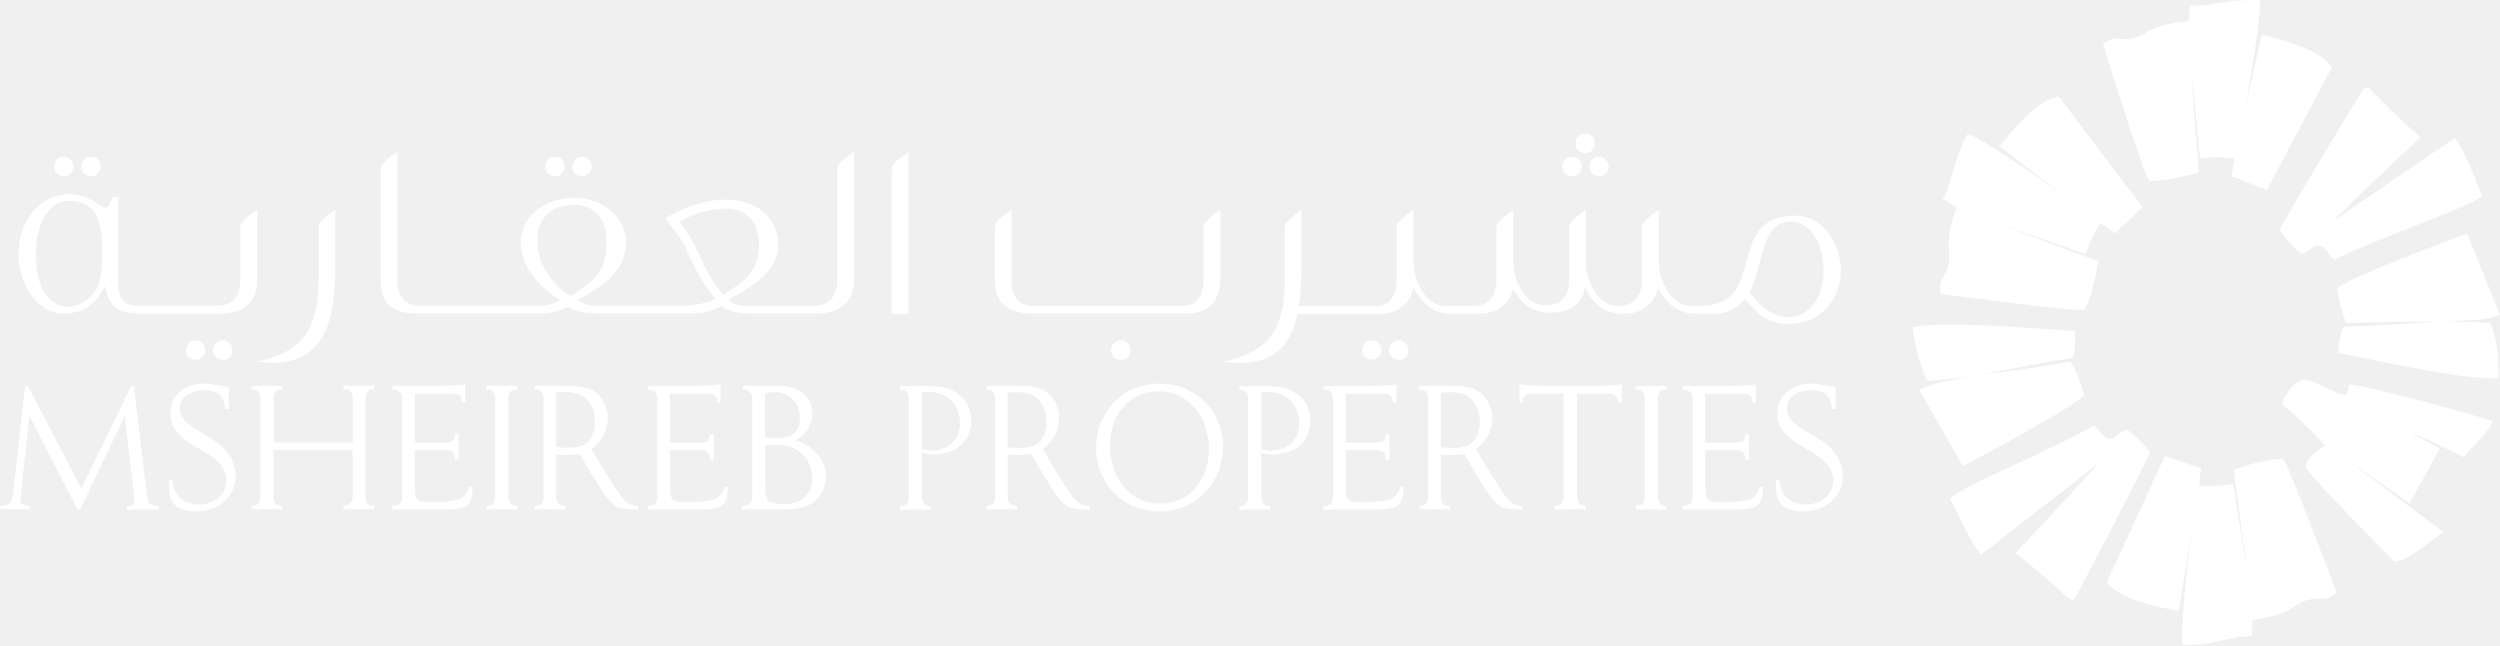
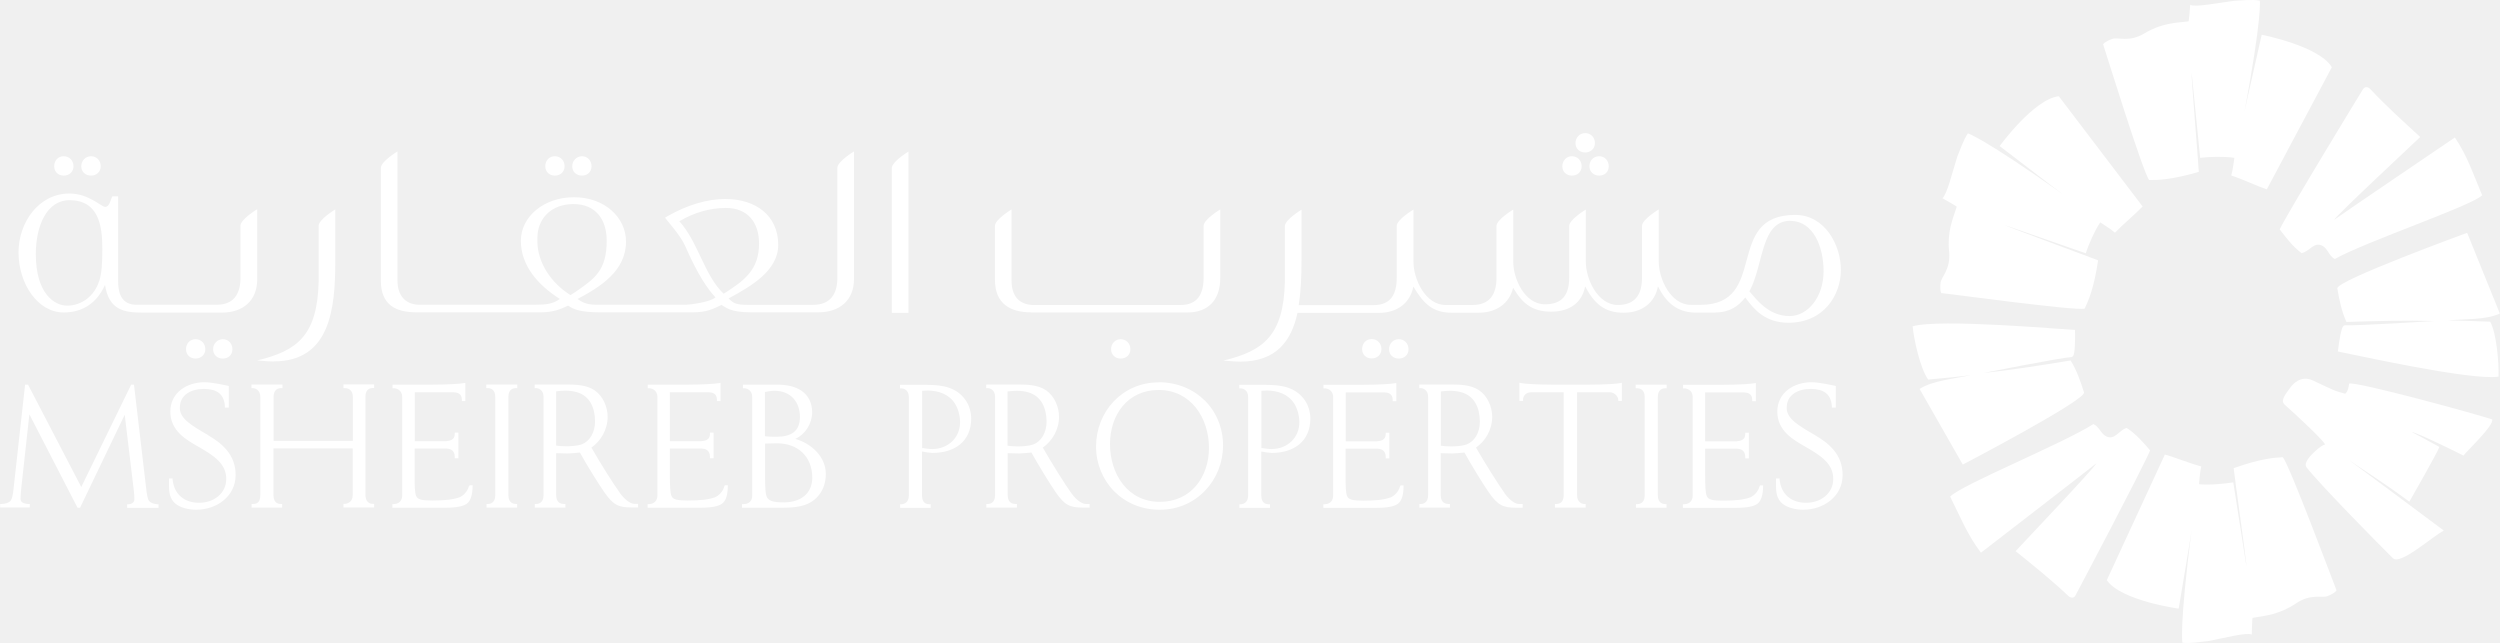
- <svg xmlns="http://www.w3.org/2000/svg" id="Layer_2" data-name="Layer 2" viewBox="0 0 186.42 48.1">
+ <svg xmlns="http://www.w3.org/2000/svg" width="350" height="90" viewBox="0 0 350 90" fill="none">
+   <g clip-path="url(#clip0_151_2)">
+     <path d="M319.773 56.564C319.21 55.965 320.242 54.861 320.524 54.431C320.937 53.794 322.101 52.485 323.772 53.252C326.72 54.618 326.682 54.693 328.334 55.123C328.71 54.786 328.804 54.243 328.879 53.701C330.08 53.42 346.527 57.929 348.893 58.715C349.287 59.483 345.006 63.487 344.894 63.786C342.885 62.757 338.003 60.418 337.684 60.512C338.078 60.699 339.618 61.522 341.514 62.57C341.401 63.075 337.346 70.185 337.309 70.241C333.816 67.622 329.461 64.871 328.728 64.31C329.517 64.89 340.669 73.16 342.134 74.283C340.463 75.144 336.051 79.166 335.018 78.156C333.385 76.566 324.542 67.584 322.908 65.414C322.439 64.778 323.622 63.636 323.978 63.3C324.298 63.019 324.898 62.42 325.443 62.252C326.044 62.345 321.237 57.855 319.754 56.564H319.773Z" fill="white" />
+     <path d="M343.674 19.253C343.674 19.253 327.171 30.442 326.777 30.779C327.152 30.068 338.793 19.253 338.83 19.178C336.202 16.764 334.043 14.818 331.865 12.498C331.583 12.199 331.133 12.011 330.813 12.498C330.119 13.621 320.525 29.357 319.154 32.107C319.999 33.211 321.032 34.577 322.233 35.438C323.36 35.194 323.961 33.772 325.162 34.427C325.913 34.839 326.045 35.831 326.871 36.261C331.32 33.772 345.965 28.851 347.504 27.336C346.34 24.604 345.458 21.854 343.674 19.234" fill="white" />
+     <path d="M277.342 77.369C277.342 77.369 293.131 65.188 293.507 64.852C293.169 65.581 282.223 77.088 282.186 77.163C284.964 79.409 287.236 81.224 289.545 83.413C289.846 83.694 290.315 83.843 290.578 83.338C291.197 82.178 299.815 65.881 301.017 63.055C300.115 62.007 298.989 60.698 297.731 59.912C296.623 60.23 296.098 61.671 294.877 61.091C294.108 60.716 293.901 59.743 293.075 59.369C288.776 62.12 274.469 67.92 273.023 69.529C274.356 72.168 275.408 74.862 277.342 77.388" fill="white" />
+     <path d="M294.465 6.174C294.465 6.174 294.615 5.856 295.686 5.463C296.512 5.126 298.014 6.006 300.248 4.659C302.614 3.236 304.585 3.199 306.387 2.993C306.462 2.993 306.631 0.673 306.631 0.673C307.27 1.066 310.705 0.374 312.789 0.112C313.878 0.074 315.174 -0.113 316.375 0.093C316.375 0.093 316.732 2.189 314.216 15.717C314.498 14.22 316.206 6.885 316.638 4.864C316.638 4.864 324.655 6.417 326.458 9.411L317.352 26.513C315.944 26.045 314.029 25.11 312.376 24.567C312.621 23.725 312.789 22.209 312.808 22.097C311.325 21.873 309.26 21.948 308.021 22.097C308.021 22.172 306.838 10.103 306.819 10.16C306.782 10.889 307.814 23.295 307.833 24.062C303.984 25.184 302.05 25.222 300.886 25.203C300.098 24.399 294.709 7.016 294.428 6.174H294.465Z" fill="white" />
+     <path d="M327.096 82.664C327.096 82.664 326.964 83.001 325.913 83.431C325.105 83.805 323.566 83.019 321.407 84.498C319.116 86.032 317.145 86.2 315.361 86.5C315.305 86.5 315.249 88.838 315.249 88.838C314.592 88.483 311.193 89.362 309.128 89.755C308.039 89.849 306.762 90.111 305.542 89.98C305.542 89.98 305.073 87.903 306.819 74.244C306.631 75.76 305.336 83.169 305.016 85.209C305.016 85.209 296.924 84.105 294.953 81.223L303.083 63.635C304.509 64.028 306.481 64.851 308.171 65.3C307.964 66.142 307.889 67.676 307.87 67.789C309.353 67.938 311.4 67.733 312.658 67.527C312.658 67.452 314.516 79.446 314.516 79.371C314.516 78.641 312.77 66.31 312.714 65.543C316.488 64.196 318.44 64.065 319.586 64.009C320.412 64.776 326.776 81.822 327.114 82.645L327.096 82.664Z" fill="white" />
+     <path d="M271.804 41.069C271.804 41.069 271.56 40.807 271.672 39.666C271.71 38.768 273.137 37.795 272.874 35.194C272.592 32.462 273.381 30.647 273.944 28.945C273.963 28.889 271.935 27.747 271.935 27.747C272.555 27.336 273.381 23.93 274.019 21.928C274.451 20.936 274.826 19.683 275.502 18.672C275.502 18.672 277.568 19.234 288.814 27.205C287.575 26.325 281.604 21.685 279.952 20.45C279.952 20.45 284.74 13.864 288.232 13.471L299.966 28.907C298.952 29.974 297.3 31.321 296.098 32.575C295.441 31.995 294.127 31.209 294.033 31.134C293.207 32.369 292.4 34.277 292.005 35.456C292.062 35.494 280.59 31.471 280.647 31.508C281.304 31.845 293.019 36.148 293.733 36.448C293.151 40.415 292.343 42.173 291.855 43.203C290.785 43.577 272.705 41.107 271.822 41.032L271.804 41.069Z" fill="white" />
+     <path d="M349.793 52.727C349.868 50.837 349.512 46.627 348.629 45.037C347.709 44.999 343.166 44.831 342.603 44.868C345.081 44.625 347.953 44.831 349.981 43.895L345.4 32.594C345.4 32.594 327.038 39.292 327.226 40.377C327.489 41.949 327.846 43.652 328.503 45.074C332.483 44.943 336.951 44.831 340.838 44.943C340.838 44.943 330.08 45.617 328.277 45.542C327.996 45.542 327.846 46.122 327.846 46.122C327.564 46.964 327.301 49.209 327.301 49.209C328.803 49.471 345.945 53.344 349.793 52.727Z" fill="white" />
+     <path d="M267.767 45.655C267.936 47.545 268.856 51.661 269.945 53.139C270.865 53.065 275.389 52.634 275.934 52.503C273.512 53.065 270.621 53.252 268.743 54.449L274.789 65.04C274.789 65.04 292.099 55.983 291.761 54.936C291.292 53.42 290.71 51.773 289.884 50.464C285.941 51.118 281.548 51.811 277.661 52.222C277.661 52.222 288.231 50.127 290.034 49.977C290.315 49.958 290.39 49.341 290.39 49.341C290.559 48.462 290.503 46.197 290.503 46.197C288.982 46.141 271.465 44.57 267.748 45.692" fill="white" />
+     <path d="M101.422 68.032C101.216 68.874 100.559 69.435 100.089 69.622C99.15 69.959 97.949 70.071 96.278 70.071C95.564 70.071 95.039 70.034 94.663 69.94C94.288 69.828 94.119 69.697 94.006 69.435C93.819 69.005 93.781 67.976 93.781 66.367V62.793H98.193C98.644 62.812 99.395 62.924 99.395 63.972V64.159H99.901V60.566H99.395V60.753C99.395 61.651 98.644 61.708 98.174 61.764H93.781V54.915H99.169C99.62 54.934 100.371 55.009 100.371 55.963V56.15H100.878V53.606L100.596 53.643C100.146 53.737 98.343 53.849 96.372 53.849H90.683V54.354H90.871C91.153 54.354 92.035 54.541 92.035 55.57V69.36C92.035 70.446 91.134 70.577 90.852 70.577H90.664V71.082H98.005C99.676 71.082 100.577 70.876 101.084 70.52C101.685 70.071 101.873 69.192 101.892 68.125V67.938H101.46L101.422 68.088V68.032ZM48.102 54.335H48.29C48.552 54.335 49.397 54.448 49.397 55.552V61.726H38.301V55.552C38.301 54.448 39.052 54.335 39.353 54.335H39.541V53.83H35.203V54.335H35.391C35.692 54.335 36.443 54.579 36.443 55.552V69.342C36.443 70.558 35.692 70.558 35.41 70.558H35.222V71.063H39.503V70.558H39.315C38.414 70.558 38.301 69.791 38.283 69.342V62.774H49.379V69.323C49.379 70.333 48.571 70.539 48.271 70.539H48.083V71.044H52.383V70.539H52.195C51.35 70.539 51.181 69.809 51.162 69.323V55.533C51.162 54.41 51.913 54.317 52.195 54.317H52.383V53.812H48.083V54.317L48.102 54.335ZM65.656 68.032C65.45 68.874 64.793 69.435 64.323 69.622C63.366 69.959 62.183 70.071 60.512 70.071C59.798 70.071 59.273 70.034 58.916 69.94C58.541 69.828 58.372 69.697 58.259 69.435C58.071 69.005 58.034 67.976 58.053 66.367V62.793H62.465C62.915 62.812 63.666 62.924 63.666 63.972V64.159H64.173V60.566H63.666V60.753C63.666 61.651 62.915 61.708 62.446 61.764H58.071V54.915H63.46C63.91 54.934 64.661 55.009 64.661 55.963V56.15H65.149V53.606L64.868 53.643C64.417 53.737 62.615 53.849 60.643 53.849H54.955V54.354H55.142C55.424 54.354 56.306 54.541 56.306 55.57V69.36C56.306 70.446 55.405 70.577 55.124 70.577H54.936V71.082H62.277C63.948 71.082 64.849 70.876 65.356 70.52C65.938 70.071 66.144 69.192 66.163 68.125V67.938H65.731L65.694 68.088L65.656 68.032ZM68.097 54.335H68.285C68.585 54.335 69.336 54.448 69.336 55.552V69.342C69.336 70.446 68.585 70.558 68.303 70.558H68.116V71.063H72.396V70.558H72.209C71.946 70.558 71.176 70.446 71.176 69.342V55.552C71.176 54.429 71.927 54.335 72.228 54.335H72.415V53.83H68.078V54.335H68.097ZM86.778 68.986C85.914 67.826 84.037 64.832 82.798 62.662C84.112 61.745 85.069 60.154 85.069 58.358C85.069 56.955 84.412 55.439 83.23 54.635C82.028 53.83 80.432 53.849 79.362 53.83H74.856V54.335H75.044C75.344 54.335 76.095 54.541 76.095 55.552V69.342C76.095 70.446 75.344 70.558 75.062 70.558H74.875V71.063H79.155V70.558H78.968C77.991 70.558 77.879 69.791 77.86 69.342V63.448C78.404 63.466 79.061 63.485 79.493 63.485C79.925 63.485 80.564 63.41 81.183 63.354C82.141 65.094 83.905 67.92 84.581 68.874C85.858 70.707 86.571 71.044 88.449 71.044H89.331V70.539H88.806C88.449 70.539 87.679 70.24 86.759 68.986H86.778ZM81.465 62.194C80.883 62.437 79.775 62.493 79.118 62.475C78.705 62.475 78.235 62.437 77.86 62.381V54.785C78.123 54.747 78.761 54.691 79.118 54.691C79.662 54.691 80.225 54.747 80.732 54.897C82.591 55.421 83.305 57.105 83.305 58.994C83.305 60.547 82.572 61.764 81.446 62.213L81.465 62.194ZM111.373 61.427C112.725 60.809 113.701 59.312 113.701 57.722C113.701 56.337 113.119 55.327 112.218 54.71C111.317 54.092 110.096 53.849 108.82 53.849H104.013V54.354H104.201C104.501 54.354 105.309 54.579 105.309 55.57V69.36C105.309 70.52 104.37 70.577 104.07 70.577H103.882V71.082H109.42C111.129 71.082 112.969 70.988 114.264 69.735C115.147 68.893 115.616 67.714 115.616 66.367C115.616 63.859 113.494 62.063 111.354 61.446L111.373 61.427ZM107.092 54.878C107.393 54.803 108.031 54.71 108.425 54.71C110.81 54.71 111.974 56.394 111.993 58.321C111.993 59.406 111.673 60.08 111.129 60.51C110.584 60.94 109.758 61.146 108.763 61.146C108.238 61.146 107.618 61.146 107.092 61.071V54.878ZM109.777 70.333C108.932 70.333 108.369 70.277 107.993 70.127C107.618 69.978 107.43 69.791 107.299 69.435C107.186 69.154 107.111 68.238 107.111 67.022C107.111 65.375 107.111 63.728 107.111 62.1C107.637 62.082 108.313 62.063 108.782 62.063C111.692 62.063 113.701 63.897 113.72 66.853C113.72 69.173 112.011 70.315 109.796 70.333H109.777ZM20.822 70.071C20.709 69.903 20.54 69.248 20.428 68.069L18.757 53.849H18.363L11.378 68.181L3.925 53.849H3.512L1.916 68.256C1.822 69.285 1.69 69.791 1.522 70.053C1.315 70.389 0.677 70.558 0.207 70.558H0.02V71.044H4.169V70.558H3.962C3.568 70.539 3.286 70.446 3.117 70.333C2.948 70.202 2.873 70.053 2.873 69.791C2.873 69.323 2.948 68.649 3.005 68.088L4.112 58.003L10.853 71.082H11.209L17.461 58.059L18.738 68.706C18.794 69.211 18.813 69.547 18.813 69.922C18.813 70.315 18.419 70.595 17.987 70.595H17.799V71.1H22.193V70.595H22.024C21.442 70.539 21.066 70.389 20.86 70.109L20.822 70.071ZM222.576 53.849H217.225C215.254 53.849 213.452 53.737 213.001 53.643L212.719 53.587V56.132H213.226V55.944C213.226 55.664 213.414 54.915 214.409 54.915H218.915V69.342C218.915 70.464 218.183 70.558 217.882 70.558H217.695V71.063H221.994V70.558H221.806C221.506 70.558 220.793 70.352 220.793 69.342V54.915H225.355C226.162 54.915 226.556 55.664 226.556 55.944V56.132H227.063V53.587L226.782 53.643C226.35 53.737 224.529 53.849 222.557 53.849H222.576ZM229.016 54.354H229.204C229.485 54.354 230.255 54.466 230.255 55.57V69.36C230.255 70.464 229.504 70.577 229.222 70.577H229.035V71.082H233.315V70.577H233.128C232.865 70.577 232.095 70.464 232.095 69.36V55.57C232.095 54.448 232.846 54.354 233.146 54.354H233.334V53.849H228.997V54.354H229.016ZM254.08 60.903C252.973 60.267 251.977 59.687 251.264 59.088C250.551 58.489 250.138 57.872 250.138 57.123C250.138 56.15 250.532 55.514 251.151 55.084C251.771 54.654 252.616 54.448 253.498 54.448C255.301 54.466 256.333 55.121 256.465 56.88V57.067H257.009V54.036C257.009 54.036 254.794 53.512 253.611 53.512C252.428 53.512 251.227 53.849 250.325 54.541C249.424 55.233 248.823 56.281 248.823 57.61C248.823 60.342 251.058 61.577 252.897 62.624C254.831 63.747 256.671 64.888 256.652 67.059C256.652 69.117 254.869 70.389 252.86 70.389C250.776 70.389 249.368 69.211 249.142 67.152V66.984H248.636V67.92C248.636 68.836 248.711 69.847 249.574 70.539C250.231 71.063 251.377 71.362 252.428 71.362C253.855 71.362 255.226 70.913 256.258 70.071C257.291 69.229 257.967 68.013 257.967 66.498C257.967 63.616 256.014 62.026 254.062 60.903H254.08ZM246.345 68.051C246.139 68.893 245.481 69.454 245.012 69.641C244.073 69.978 242.872 70.09 241.201 70.09C240.487 70.09 239.962 70.053 239.605 69.959C239.229 69.847 239.06 69.716 238.948 69.454C238.76 69.023 238.722 67.994 238.722 66.385V62.812H243.135C243.585 62.83 244.336 62.943 244.336 63.99V64.177H244.843V60.585H244.336V60.772C244.336 61.67 243.585 61.726 243.116 61.782H238.722V54.934H244.111C244.561 54.953 245.312 55.028 245.312 55.982V56.169H245.819V53.624L245.538 53.662C245.106 53.755 243.285 53.868 241.313 53.868H235.625V54.373H235.812C236.094 54.373 236.976 54.56 236.976 55.589V69.379C236.976 70.464 236.075 70.595 235.794 70.595H235.606V71.1H242.947C244.618 71.1 245.519 70.895 246.026 70.539C246.608 70.09 246.814 69.211 246.833 68.144V67.957H246.401L246.364 68.107L246.345 68.051ZM29.12 60.903C28.013 60.267 27.018 59.687 26.304 59.088C25.591 58.489 25.178 57.872 25.178 57.123C25.178 56.15 25.572 55.514 26.192 55.084C26.811 54.654 27.656 54.448 28.538 54.448C30.341 54.466 31.373 55.121 31.486 56.88V57.067H32.031V54.036C32.031 54.036 29.815 53.512 28.632 53.512C27.45 53.512 26.248 53.849 25.347 54.541C24.446 55.233 23.845 56.281 23.845 57.61C23.845 60.342 26.079 61.577 27.919 62.624C29.853 63.747 31.693 64.888 31.674 67.059C31.674 69.117 29.89 70.389 27.881 70.389C25.797 70.389 24.389 69.211 24.164 67.152V66.984H23.657V67.92C23.657 68.836 23.732 69.847 24.596 70.539C25.234 71.063 26.398 71.362 27.45 71.362C28.876 71.362 30.247 70.913 31.28 70.071C32.312 69.229 32.988 68.013 32.988 66.498C32.988 63.616 31.035 62.026 29.083 60.903H29.12ZM210.635 69.023C209.79 67.864 207.894 64.832 206.636 62.662C207.969 61.745 208.908 60.154 208.908 58.358C208.908 56.955 208.251 55.439 207.068 54.635C205.867 53.83 204.271 53.849 203.201 53.83H198.695V54.335H198.882C199.183 54.335 199.934 54.541 199.934 55.552V69.342C199.934 70.446 199.183 70.558 198.901 70.558H198.713V71.063H202.994V70.558H202.806C201.83 70.558 201.717 69.791 201.699 69.342V63.448C202.262 63.466 202.9 63.485 203.332 63.485C203.764 63.485 204.402 63.41 205.022 63.354C205.979 65.094 207.725 67.938 208.42 68.911C209.697 70.745 210.41 71.082 212.288 71.082H213.17V70.558H212.663C212.288 70.558 211.518 70.277 210.617 69.023H210.635ZM205.322 62.213C204.74 62.456 203.632 62.512 202.975 62.493C202.562 62.493 202.093 62.456 201.717 62.4V54.803C201.98 54.766 202.619 54.71 202.975 54.71C203.52 54.71 204.083 54.766 204.59 54.915C206.449 55.439 207.162 57.123 207.181 59.013C207.181 60.566 206.449 61.782 205.322 62.231V62.213ZM149.974 69.023C149.129 67.864 147.233 64.832 145.994 62.662C147.308 61.745 148.265 60.154 148.265 58.358C148.265 56.955 147.608 55.439 146.444 54.635C145.243 53.83 143.647 53.849 142.577 53.83H138.071V54.335H138.258C138.559 54.335 139.31 54.541 139.31 55.552V69.342C139.31 70.446 138.559 70.558 138.277 70.558H138.089V71.063H142.37V70.558H142.182C141.206 70.558 141.093 69.791 141.075 69.342V63.448C141.619 63.466 142.276 63.485 142.708 63.485C143.14 63.485 143.778 63.41 144.398 63.354C145.355 65.094 147.12 67.938 147.796 68.911C149.073 70.745 149.767 71.063 151.664 71.063H152.546V70.558H152.039C151.682 70.558 150.894 70.296 149.974 69.023ZM144.661 62.213C144.079 62.456 142.971 62.512 142.314 62.493C141.901 62.493 141.431 62.456 141.056 62.4V54.803C141.319 54.766 141.957 54.71 142.314 54.71C142.858 54.71 143.422 54.766 143.928 54.915C145.787 55.439 146.501 57.123 146.519 59.013C146.519 60.566 145.787 61.782 144.661 62.231V62.213ZM177.348 53.868H173.499V54.373H173.687C173.987 54.373 174.738 54.56 174.738 55.589V69.379C174.738 70.427 173.987 70.595 173.705 70.595H173.518V71.1H177.798V70.595H177.61C176.69 70.595 176.597 69.828 176.578 69.379V63.223H176.653C176.916 63.298 177.667 63.392 178.042 63.41C179.563 63.41 180.915 63.017 181.891 62.213C182.867 61.408 183.449 60.192 183.449 58.602C183.449 57.703 183.168 56.749 182.68 56.038C181.403 54.223 179.488 53.886 177.329 53.886L177.348 53.868ZM177.986 62.868C177.61 62.868 176.972 62.774 176.747 62.737H176.597V54.71C176.803 54.691 177.197 54.672 177.366 54.672C178.906 54.691 180.352 55.177 181.196 56.506C181.628 57.179 181.91 58.19 181.91 59.107C181.91 61.258 180.258 62.868 177.986 62.868ZM129.847 53.868H125.999V54.373H126.186C126.487 54.373 127.238 54.56 127.238 55.589V69.379C127.238 70.427 126.468 70.595 126.205 70.595H126.017V71.1H130.298V70.595H130.11C129.19 70.595 129.096 69.828 129.078 69.379V63.223H129.153C129.416 63.298 130.167 63.392 130.542 63.41C132.063 63.41 133.433 63.017 134.41 62.213C135.386 61.408 135.968 60.192 135.968 58.602C135.968 57.703 135.686 56.749 135.198 56.038C133.921 54.223 132.006 53.886 129.847 53.886V53.868ZM130.486 62.868C130.11 62.868 129.491 62.774 129.247 62.737H129.096V54.71C129.303 54.691 129.697 54.672 129.866 54.672C131.406 54.691 132.851 55.177 133.696 56.506C134.128 57.179 134.41 58.19 134.41 59.107C134.41 61.258 132.757 62.868 130.486 62.868ZM162.215 53.531C159.662 53.531 157.465 54.56 155.907 56.206C154.348 57.853 153.447 60.098 153.447 62.512C153.447 64.926 154.386 67.152 155.963 68.762C157.559 70.371 159.793 71.381 162.403 71.362C164.956 71.362 167.172 70.315 168.73 68.668C170.307 67.022 171.227 64.776 171.227 62.344C171.227 59.911 170.269 57.647 168.674 56.075C167.059 54.485 164.806 53.512 162.196 53.512L162.215 53.531ZM162.384 70.258C160.112 70.258 158.385 69.285 157.202 67.789C156.019 66.292 155.4 64.252 155.4 62.175C155.4 58.078 157.859 54.597 162.215 54.597C164.487 54.597 166.233 55.589 167.435 57.086C168.617 58.583 169.256 60.622 169.256 62.681C169.256 66.778 166.74 70.258 162.384 70.258ZM196.01 68.051C195.803 68.893 195.146 69.454 194.677 69.641C193.719 69.978 192.536 70.09 190.865 70.09C190.152 70.09 189.626 70.053 189.251 69.959C188.875 69.847 188.706 69.716 188.594 69.454C188.406 69.023 188.368 67.994 188.387 66.385V62.812H192.799C193.25 62.83 194.001 62.943 194.001 63.99V64.177H194.508V60.585H194.001V60.772C194.001 61.67 193.231 61.726 192.781 61.782H188.406V54.934H193.776C194.226 54.953 194.977 55.028 194.977 55.982V56.169H195.484V53.624L195.202 53.662C194.771 53.755 192.949 53.868 190.978 53.868H185.289V54.373H185.477C185.759 54.373 186.641 54.56 186.641 55.589V69.379C186.641 70.464 185.74 70.595 185.458 70.595H185.271V71.1H192.612C194.282 71.1 195.184 70.895 195.691 70.539C196.291 70.09 196.479 69.211 196.498 68.144V67.957H196.066L196.029 68.107L196.01 68.051ZM38.339 50.593C46.206 50.593 46.938 43.221 46.938 36.654V29.319C46.938 29.319 44.61 30.722 44.61 31.62V39.441C44.422 46.907 41.681 49.115 35.992 50.462C37.325 50.575 37.832 50.612 38.358 50.612L38.339 50.593ZM77.672 24.585C78.461 24.585 79.043 24.042 79.043 23.275C79.043 22.471 78.461 21.872 77.672 21.872C76.884 21.872 76.339 22.489 76.339 23.275C76.339 24.061 76.921 24.585 77.672 24.585ZM222.52 23.275C222.52 24.042 223.102 24.585 223.89 24.585C224.679 24.585 225.223 24.042 225.223 23.275C225.223 22.471 224.641 21.872 223.89 21.872C223.083 21.872 222.52 22.489 222.52 23.275ZM221.938 21.348C222.689 21.348 223.29 20.805 223.29 20.038C223.29 19.233 222.708 18.635 221.938 18.635C221.149 18.635 220.567 19.252 220.567 20.038C220.567 20.824 221.149 21.348 221.938 21.348ZM12.749 24.585C13.519 24.585 14.101 24.042 14.101 23.275C14.101 22.471 13.519 21.872 12.749 21.872C11.979 21.872 11.378 22.489 11.378 23.275C11.378 24.061 11.96 24.585 12.749 24.585ZM220.06 24.585C220.868 24.585 221.431 24.042 221.431 23.275C221.431 22.471 220.849 21.872 220.06 21.872C219.309 21.872 218.727 22.489 218.727 23.275C218.727 24.061 219.309 24.585 220.06 24.585ZM155.55 48.891C155.55 49.658 156.132 50.2 156.883 50.2C157.69 50.2 158.254 49.658 158.254 48.891C158.254 48.086 157.672 47.487 156.883 47.487C156.132 47.487 155.55 48.105 155.55 48.891ZM144.304 43.745H166.252C169.181 43.745 170.833 41.949 170.833 38.955V29.319C170.833 29.319 168.505 30.722 168.505 31.62V38.88C168.505 41.181 167.622 42.697 165.313 42.697H144.492C142.614 42.585 141.619 41.369 141.619 39.31V29.319C141.619 29.319 139.291 30.722 139.291 31.62V39.161C139.291 42.547 141.469 43.726 144.323 43.726L144.304 43.745ZM81.483 24.585C82.253 24.585 82.816 24.042 82.816 23.275C82.816 22.471 82.234 21.872 81.483 21.872C80.732 21.872 80.113 22.489 80.113 23.275C80.113 24.061 80.695 24.585 81.483 24.585ZM192.03 50.181C192.818 50.181 193.4 49.639 193.4 48.872C193.4 48.067 192.818 47.468 192.03 47.468C191.241 47.468 190.696 48.086 190.696 48.872C190.696 49.658 191.279 50.181 192.03 50.181ZM127.181 21.217C127.181 21.217 125.492 22.246 124.985 23.107C124.891 23.256 124.853 23.406 124.853 23.537V43.801H127.181V21.217ZM195.841 47.487C195.052 47.487 194.47 48.105 194.47 48.891C194.47 49.676 195.052 50.2 195.841 50.2C196.629 50.2 197.193 49.658 197.193 48.891C197.193 48.086 196.611 47.487 195.841 47.487ZM8.919 24.585C9.707 24.585 10.289 24.042 10.289 23.275C10.289 22.471 9.707 21.872 8.919 21.872C8.13 21.872 7.586 22.489 7.586 23.275C7.586 24.061 8.168 24.585 8.919 24.585ZM240.149 43.745C242.158 43.745 243.397 42.847 244.336 41.649L244.449 41.799C245.538 43.277 247.115 45.186 250.382 45.186C255.338 45.186 257.723 41.294 257.723 37.795C257.723 34.296 255.488 30.086 251.32 30.086C241.276 30.086 247.716 42.678 238.047 42.678H236.714C233.897 42.678 232.226 39.048 232.226 36.635V29.319C232.226 29.319 229.88 30.722 229.88 31.62V38.88C229.88 41.181 228.96 42.697 226.5 42.697C223.684 42.697 222.013 39.067 222.013 36.654V29.337C222.013 29.337 219.685 30.741 219.685 31.639V38.899C219.685 41.2 218.765 42.604 216.305 42.604C213.452 42.604 211.856 39.03 211.856 36.654V29.337C211.856 29.337 209.509 30.741 209.509 31.639V38.899C209.509 41.2 208.57 42.697 206.148 42.697H202.374C199.558 42.697 197.887 39.086 197.887 36.672V29.337C197.887 29.337 195.54 30.741 195.54 31.639V38.899C195.54 41.2 194.696 42.716 192.311 42.716H181.816C182.135 40.789 182.21 38.599 182.21 36.597V29.356C182.21 29.356 179.882 30.759 179.882 31.658V39.46C179.694 46.926 176.935 49.134 171.265 50.481C172.598 50.593 173.105 50.631 173.63 50.631C178.681 50.631 180.802 47.73 181.647 43.801H193.062C195.634 43.801 197.437 42.398 197.868 40.115C199.314 42.566 200.647 43.782 203.219 43.782H206.993C209.528 43.782 211.33 42.454 211.837 40.283L211.95 40.471C213.245 42.604 214.634 43.633 217.188 43.633C219.741 43.633 221.487 42.379 221.919 40.096C223.252 42.622 224.735 43.782 227.307 43.782C229.88 43.782 231.682 42.379 232.114 40.096C233.278 42.398 234.799 43.67 237.183 43.764H240.149V43.745ZM250.663 30.928H250.813C253.78 31.04 255.301 34.389 255.301 37.982C255.301 41.575 253.104 44.25 250.532 44.25C247.528 44.25 245.819 41.799 244.918 40.789C246.946 37.046 246.476 30.909 250.663 30.909V30.928ZM28.745 48.891C28.745 48.086 28.163 47.487 27.374 47.487C26.586 47.487 26.041 48.105 26.041 48.891C26.041 49.676 26.623 50.2 27.374 50.2C28.125 50.2 28.745 49.658 28.745 48.891ZM32.538 48.891C32.538 48.086 31.956 47.487 31.204 47.487C30.453 47.487 29.834 48.105 29.834 48.891C29.834 49.676 30.416 50.2 31.204 50.2C31.993 50.2 32.538 49.658 32.538 48.891ZM117.231 23.5V38.861C117.231 41.181 116.254 42.678 113.814 42.678H104.652C103.018 42.678 102.661 42.435 102.004 41.78C105.158 40.078 108.951 37.888 108.951 34.277C108.951 30.198 105.834 27.859 101.535 27.859C99.113 27.859 96.278 28.645 93.443 30.273L93.124 30.46V30.497C93.387 30.89 95.227 32.911 95.884 34.352C97.761 38.656 99.169 40.564 100.164 41.631C99.338 42.342 96.466 42.66 96.109 42.66H83.417C81.934 42.66 81.314 42.173 80.864 41.855C84.056 40.152 87.642 37.926 87.642 33.828C87.642 30.479 84.675 27.616 80.394 27.616H80.319C76.189 27.616 72.922 30.292 72.922 33.716C72.922 37.14 75.25 39.872 78.386 41.855C77.409 42.547 76.508 42.66 74.987 42.66H58.503C56.663 42.547 55.649 41.312 55.649 39.254V21.198C55.649 21.198 53.321 22.602 53.321 23.5V39.292C53.321 42.697 55.424 43.726 58.315 43.726H75.72C77.466 43.726 78.48 43.258 79.118 42.978L79.531 42.791L79.719 42.903C80.263 43.258 81.202 43.726 83.924 43.726H96.973C98.888 43.726 99.733 43.296 100.878 42.753L100.99 42.678C101.61 42.996 102.117 43.726 105.158 43.726H114.565C117.531 43.726 119.559 42.061 119.559 39.067V21.198C119.559 21.198 117.231 22.602 117.231 23.5ZM79.869 41.312C77.259 39.703 75.231 36.841 75.231 33.735C75.231 33.435 75.231 33.005 75.269 32.724C75.513 30.46 77.222 28.608 80.225 28.57H80.301C83.305 28.57 84.938 30.628 84.938 33.697C84.938 37.888 83.23 39.011 80.601 40.845L79.869 41.312ZM95.095 30.984C97.16 29.749 99.413 29.113 101.629 29.113C104.708 29.113 106.266 31.171 106.266 34.09C106.266 37.739 104.276 39.254 101.31 41.125C98.587 38.525 97.761 33.903 95.114 30.984H95.095ZM35.992 29.3C35.992 29.3 33.664 30.703 33.664 31.602V39.123C33.589 41.275 32.631 42.622 30.453 42.66H26.98H25.91H18.888C16.71 42.547 16.541 40.471 16.541 39.423V27.485H15.734C15.471 27.915 15.377 28.963 14.72 28.963C14.176 28.963 12.43 27.092 9.726 27.092C5.37 27.092 2.592 31.209 2.592 35.325C2.592 39.76 5.314 43.745 8.9 43.745C11.191 43.745 12.561 42.809 13.462 41.836C13.969 41.256 14.401 40.564 14.701 39.891C15.246 43.389 17.349 43.764 19.921 43.764H31.073C34.002 43.764 36.011 42.098 36.011 39.105V29.337L35.992 29.3ZM13.875 39.367C13.218 41.425 11.453 42.791 9.388 42.791C7.642 42.791 5.014 41.125 5.014 35.568C5.014 31.639 6.534 28.028 9.726 28.028C13.819 28.028 14.326 31.602 14.326 34.82C14.326 36.841 14.251 38.188 13.894 39.367H13.875Z" fill="white" />
+   </g>
  <defs>
-     <style>
-       .cls-1 {
-         fill: #fff;
-       }
-     </style>
+     <clipPath id="clip0_151_2">
+       <rect width="350" height="90" fill="white" />
+     </clipPath>
  </defs>
-   <g id="Layer_1-2" data-name="Layer 1">
-     <g>
-       <g>
-         <path class="cls-1" d="M170.32,30.23c-.3-.32,.25-.91,.4-1.14,.22-.34,.84-1.04,1.73-.63,1.57,.73,1.55,.77,2.43,1,.2-.18,.25-.47,.29-.76,.64-.15,9.4,2.26,10.66,2.68,.21,.41-2.07,2.55-2.13,2.71-1.07-.55-3.67-1.8-3.84-1.75,.21,.1,1.03,.54,2.04,1.1-.06,.27-2.22,4.07-2.24,4.1-1.86-1.4-4.18-2.87-4.57-3.17,.42,.31,6.36,4.73,7.14,5.33-.89,.46-3.24,2.61-3.79,2.07-.87-.85-5.58-5.65-6.45-6.81-.25-.34,.38-.95,.57-1.13,.17-.15,.49-.47,.78-.56,.32,.05-2.24-2.35-3.03-3.04h0Z" />
-         <path class="cls-1" d="M183.05,10.29s-8.79,5.98-9,6.16c.2-.38,6.4-6.16,6.42-6.2-1.4-1.29-2.55-2.33-3.71-3.57-.15-.16-.39-.26-.56,0-.37,.6-5.48,9.01-6.21,10.48,.45,.59,1,1.32,1.64,1.78,.6-.13,.92-.89,1.56-.54,.4,.22,.47,.75,.91,.98,2.37-1.33,10.17-3.96,10.99-4.77-.62-1.46-1.09-2.93-2.04-4.33" />
-         <path class="cls-1" d="M147.72,41.35s8.41-6.51,8.61-6.69c-.18,.39-6.01,6.54-6.03,6.58,1.48,1.2,2.69,2.17,3.92,3.34,.16,.15,.41,.23,.55-.04,.33-.62,4.92-9.33,5.56-10.84-.48-.56-1.08-1.26-1.75-1.68-.59,.17-.87,.94-1.52,.63-.41-.2-.52-.72-.96-.92-2.29,1.47-9.91,4.57-10.68,5.43,.71,1.41,1.27,2.85,2.3,4.2" />
-         <path class="cls-1" d="M156.84,3.3s.08-.17,.65-.38c.44-.18,1.24,.29,2.43-.43,1.26-.76,2.31-.78,3.27-.89,.04,0,.13-1.24,.13-1.24,.34,.21,2.17-.16,3.28-.3,.58-.02,1.27-.12,1.91-.01,0,0,.19,1.12-1.15,8.35,.15-.8,1.06-4.72,1.29-5.8,0,0,4.27,.83,5.23,2.43l-4.85,9.14c-.75-.25-1.77-.75-2.65-1.04,.13-.45,.22-1.26,.23-1.32-.79-.12-1.89-.08-2.55,0,0,.04-.63-6.41-.64-6.38-.02,.39,.53,7.02,.54,7.43-2.05,.6-3.08,.62-3.7,.61-.42-.43-3.29-9.72-3.44-10.17Z" />
-         <path class="cls-1" d="M174.22,44.18s-.07,.18-.63,.41c-.43,.2-1.25-.22-2.4,.57-1.22,.82-2.27,.91-3.22,1.07-.03,0-.06,1.25-.06,1.25-.35-.19-2.16,.28-3.26,.49-.58,.05-1.26,.19-1.91,.12,0,0-.25-1.11,.68-8.41-.1,.81-.79,4.77-.96,5.86,0,0-4.31-.59-5.36-2.13l4.33-9.4c.76,.21,1.81,.65,2.71,.89-.11,.45-.15,1.27-.16,1.33,.79,.08,1.88-.03,2.55-.14,0-.04,.99,6.37,.99,6.33,0-.39-.93-6.98-.96-7.39,2.01-.72,3.05-.79,3.66-.82,.44,.41,3.83,9.52,4.01,9.96Z" />
-         <path class="cls-1" d="M144.77,21.95s-.13-.14-.07-.75c.02-.48,.78-1,.64-2.39-.15-1.46,.27-2.43,.57-3.34,.01-.03-1.07-.64-1.07-.64,.33-.22,.77-2.04,1.11-3.11,.23-.53,.43-1.2,.79-1.74,0,0,1.1,.3,7.09,4.56-.66-.47-3.84-2.95-4.72-3.61,0,0,2.55-3.52,4.41-3.73l6.25,8.25c-.54,.57-1.42,1.29-2.06,1.96-.35-.31-1.05-.73-1.1-.77-.44,.66-.87,1.68-1.08,2.31,.03,.02-6.08-2.13-6.05-2.11,.35,.18,6.59,2.48,6.97,2.64-.31,2.12-.74,3.06-1,3.61-.57,.2-10.2-1.12-10.67-1.16Z" />
-         <path class="cls-1" d="M186.31,28.18c.04-1.01-.15-3.26-.62-4.11-.49-.02-2.91-.11-3.21-.09,1.32-.13,2.85-.02,3.93-.52l-2.44-6.04s-9.78,3.58-9.68,4.16c.14,.84,.33,1.75,.68,2.51,2.12-.07,4.5-.13,6.57-.07,0,0-5.73,.36-6.69,.32-.15,0-.23,.31-.23,.31-.15,.45-.29,1.65-.29,1.65,.8,.14,9.93,2.21,11.98,1.88" />
-         <path class="cls-1" d="M142.62,24.4c.09,1.01,.58,3.21,1.16,4,.49-.04,2.9-.27,3.19-.34-1.29,.3-2.83,.4-3.83,1.04l3.22,5.66s9.22-4.84,9.04-5.4c-.25-.81-.56-1.69-1-2.39-2.1,.35-4.44,.72-6.51,.94,0,0,5.63-1.12,6.59-1.2,.15-.01,.19-.34,.19-.34,.09-.47,.06-1.68,.06-1.68-.81-.03-10.14-.87-12.12-.27" />
-       </g>
-       <path class="cls-1" d="M54.02,36.36c-.11,.45-.46,.75-.71,.85-.5,.18-1.14,.24-2.03,.24-.38,0-.66-.02-.86-.07-.2-.06-.29-.13-.35-.27-.1-.23-.12-.78-.12-1.64v-1.91h2.35c.24,.01,.64,.07,.64,.63v.1h.27v-1.92h-.27v.1c0,.48-.4,.51-.65,.54h-2.34v-3.66h2.87c.24,.01,.64,.05,.64,.56v.1h.27v-1.36l-.15,.02c-.24,.05-1.2,.11-2.25,.11h-3.03v.27h.1c.15,0,.62,.1,.62,.65v7.37c0,.58-.48,.65-.63,.65h-.1v.27h3.91c.89,0,1.37-.11,1.64-.3h0c.32-.24,.42-.71,.43-1.28v-.1s-.23,0-.23,0l-.02,.08Zm-28.4-7.32h.1c.14,0,.59,.06,.59,.65v3.3h-5.91v-3.3c0-.59,.4-.65,.56-.65h.1v-.27h-2.31v.27h.1c.16,0,.56,.13,.56,.65v7.37c0,.65-.4,.65-.55,.65h-.1v.27h2.28v-.27h-.1c-.48,0-.54-.41-.55-.65v-3.51h5.91v3.5c0,.54-.43,.65-.59,.65h-.1v.27h2.29v-.27h-.1c-.45,0-.54-.39-.55-.65v-7.37c0-.6,.4-.65,.55-.65h.1v-.27h-2.29v.27Zm9.35,7.32c-.11,.45-.46,.75-.71,.85-.51,.18-1.14,.24-2.03,.24-.38,0-.66-.02-.85-.07-.2-.06-.29-.13-.35-.27-.1-.23-.12-.78-.11-1.64v-1.91h2.35c.24,.01,.64,.07,.64,.63v.1h.27v-1.92h-.27v.1c0,.48-.4,.51-.65,.54h-2.33v-3.66h2.87c.24,.01,.64,.05,.64,.56v.1h.26v-1.36l-.15,.02c-.24,.05-1.2,.11-2.25,.11h-3.03v.27h.1c.15,0,.62,.1,.62,.65v7.37c0,.58-.48,.65-.63,.65h-.1v.27h3.91c.89,0,1.37-.11,1.64-.3h0c.31-.24,.42-.71,.43-1.28v-.1s-.23,0-.23,0l-.02,.08Zm1.3-7.32h.1c.16,0,.56,.06,.56,.65v7.37c0,.59-.4,.65-.55,.65h-.1v.27h2.28v-.27h-.1c-.14,0-.55-.06-.55-.65v-7.37c0-.6,.4-.65,.56-.65h.1v-.27h-2.31v.27Zm9.95,7.83c-.46-.62-1.46-2.22-2.12-3.38,.7-.49,1.21-1.34,1.21-2.3,0-.75-.35-1.56-.98-1.99-.64-.43-1.49-.42-2.06-.43h-2.4v.27h.1c.16,0,.56,.11,.56,.65v7.37c0,.59-.4,.65-.55,.65h-.1v.27h2.28v-.27h-.1c-.52,0-.58-.41-.59-.65v-3.15c.29,.01,.64,.02,.87,.02s.57-.04,.9-.07c.51,.93,1.45,2.44,1.81,2.95,.68,.98,1.06,1.16,2.06,1.16h.47v-.27h-.28c-.19,0-.6-.16-1.09-.83Zm-2.83-3.63c-.31,.13-.9,.16-1.25,.15-.22,0-.47-.02-.67-.05v-4.06c.14-.02,.48-.05,.67-.05,.29,0,.59,.03,.86,.11,.99,.28,1.37,1.18,1.37,2.19,0,.83-.39,1.48-.99,1.72Zm15.93-.41c.72-.33,1.24-1.13,1.24-1.98,0-.74-.31-1.28-.79-1.61-.48-.33-1.13-.46-1.81-.46h-2.56s0,.27,0,.27h.1c.16,0,.59,.12,.59,.65v7.37c0,.62-.5,.65-.66,.65h-.1v.27h2.95c.91,0,1.89-.05,2.58-.72h0c.47-.45,.72-1.08,.72-1.8,0-1.34-1.13-2.3-2.27-2.63Zm-2.28-3.5c.16-.04,.5-.09,.71-.09,1.27,0,1.89,.9,1.9,1.93,0,.58-.17,.94-.46,1.17-.29,.23-.73,.34-1.26,.34-.28,0-.61,0-.89-.04v-3.31Zm1.43,8.26c-.45,0-.75-.03-.95-.11-.2-.08-.3-.18-.37-.37-.06-.15-.1-.64-.1-1.29,0-.88,0-1.76,0-2.63,.28-.01,.64-.02,.89-.02,1.55,0,2.62,.98,2.63,2.56,0,1.24-.91,1.85-2.09,1.86Zm-47.38-.14c-.06-.09-.15-.44-.21-1.07l-.89-7.6h-.21l-3.72,7.66-3.97-7.66h-.22l-.85,7.7c-.05,.55-.12,.82-.21,.96-.11,.18-.45,.27-.7,.27h-.1v.26H2.22v-.26h-.11c-.21-.01-.36-.06-.45-.12-.09-.07-.13-.15-.13-.29,0-.25,.04-.61,.07-.91l.59-5.39,3.59,6.99h.19l3.33-6.96,.68,5.69c.03,.27,.04,.45,.04,.65,0,.21-.21,.36-.44,.36h-.1v.27h2.34v-.27h-.09c-.31-.03-.51-.11-.62-.26Zm107.46-8.67h-2.85c-1.05,0-2.01-.06-2.25-.11l-.15-.03v1.36h.27v-.1c0-.15,.1-.55,.63-.55h2.4v7.71c0,.6-.39,.65-.55,.65h-.1v.27h2.29v-.27h-.1c-.16,0-.54-.11-.54-.65v-7.71h2.43c.43,0,.64,.4,.64,.55v.1h.27v-1.36l-.15,.03c-.23,.05-1.2,.11-2.25,.11Zm3.43,.27h.1c.15,0,.56,.06,.56,.65v7.37c0,.59-.4,.65-.55,.65h-.1v.27h2.28v-.27h-.1c-.14,0-.55-.06-.55-.65v-7.37c0-.6,.4-.65,.56-.65h.1v-.27h-2.31v.27Zm13.35,3.5c-.59-.34-1.12-.65-1.5-.97-.38-.32-.6-.65-.6-1.05,0-.52,.21-.86,.54-1.09,.33-.23,.78-.34,1.25-.34,.96,.01,1.51,.36,1.58,1.3v.1h.29v-1.62s-1.18-.28-1.81-.28c-.63,0-1.27,.18-1.75,.55-.48,.37-.8,.93-.8,1.64,0,1.46,1.19,2.12,2.17,2.68,1.03,.6,2.01,1.21,2,2.37,0,1.1-.95,1.78-2.02,1.78-1.11,0-1.86-.63-1.98-1.73v-.09h-.27v.5c0,.49,.04,1.03,.5,1.4,.35,.28,.96,.44,1.52,.44,.76,0,1.49-.24,2.04-.69,.55-.45,.91-1.1,.91-1.91,0-1.54-1.04-2.39-2.08-2.99Zm-4.12,3.82c-.11,.45-.46,.75-.71,.85-.5,.18-1.14,.24-2.03,.24-.38,0-.66-.02-.85-.07-.2-.06-.29-.13-.35-.27-.1-.23-.12-.78-.12-1.64v-1.91h2.35c.24,.01,.64,.07,.64,.63v.1h.27v-1.92h-.27v.1c0,.48-.4,.51-.65,.54h-2.34v-3.66h2.87c.24,.01,.64,.05,.64,.56v.1h.27v-1.36l-.15,.02c-.23,.05-1.2,.11-2.25,.11h-3.03v.27h.1c.15,0,.62,.1,.62,.65v7.37c0,.58-.48,.65-.63,.65h-.1v.27h3.91c.89,0,1.37-.11,1.64-.3h0c.31-.24,.42-.71,.43-1.28v-.1s-.23,0-.23,0l-.02,.08Zm-115.7-3.82c-.59-.34-1.12-.65-1.5-.97-.38-.32-.6-.65-.6-1.05,0-.52,.21-.86,.54-1.09,.33-.23,.78-.34,1.25-.34,.96,.01,1.51,.36,1.57,1.3v.1h.29v-1.62s-1.18-.28-1.81-.28c-.63,0-1.27,.18-1.75,.55-.48,.37-.8,.93-.8,1.64,0,1.46,1.19,2.12,2.17,2.68,1.03,.6,2.01,1.21,2,2.37,0,1.1-.95,1.78-2.02,1.78-1.11,0-1.86-.63-1.98-1.73v-.09h-.27v.5c0,.49,.04,1.03,.5,1.4,.34,.28,.96,.44,1.52,.44,.76,0,1.49-.24,2.04-.69,.55-.45,.91-1.1,.91-1.91,0-1.54-1.04-2.39-2.08-2.99Zm96.68,4.34c-.45-.62-1.46-2.24-2.13-3.4,.71-.49,1.21-1.34,1.21-2.3,0-.75-.35-1.56-.98-1.99-.64-.43-1.49-.42-2.06-.43h-2.4v.27h.1c.16,0,.56,.11,.56,.65v7.37c0,.59-.4,.65-.55,.65h-.1v.27h2.28v-.27h-.1c-.52,0-.58-.41-.59-.65v-3.15c.3,.01,.64,.02,.87,.02s.57-.04,.9-.07c.51,.93,1.44,2.45,1.81,2.97,.68,.98,1.06,1.16,2.06,1.16h.47v-.28h-.27c-.2,0-.61-.15-1.09-.82Zm-2.83-3.64c-.31,.13-.9,.16-1.25,.15-.22,0-.47-.02-.67-.05v-4.06c.14-.02,.48-.05,.67-.05,.29,0,.59,.03,.86,.11,.99,.28,1.37,1.18,1.38,2.19,0,.83-.39,1.48-.99,1.72Zm-29.48,3.64c-.45-.62-1.46-2.24-2.12-3.4,.7-.49,1.21-1.34,1.21-2.3,0-.75-.35-1.56-.97-1.99-.64-.43-1.49-.42-2.06-.43h-2.4v.27h.1c.16,0,.56,.11,.56,.65v7.37c0,.59-.4,.65-.55,.65h-.1v.27h2.28v-.27h-.1c-.52,0-.58-.41-.59-.65v-3.15c.29,.01,.64,.02,.87,.02s.57-.04,.9-.07c.51,.93,1.45,2.45,1.81,2.97,.68,.98,1.05,1.15,2.06,1.15h.47v-.27h-.27c-.19,0-.61-.14-1.1-.82Zm-2.83-3.64c-.31,.13-.9,.16-1.25,.15-.22,0-.47-.02-.67-.05v-4.06c.14-.02,.48-.05,.67-.05,.29,0,.59,.03,.86,.11,.99,.28,1.37,1.18,1.38,2.19,0,.83-.39,1.48-.99,1.72Zm17.41-4.46h-2.05v.27h.1c.16,0,.56,.1,.56,.65v7.37c0,.56-.4,.65-.55,.65h-.1v.27h2.28v-.27h-.1c-.49,0-.54-.41-.55-.65v-3.29h.04c.14,.04,.54,.09,.74,.1,.81,0,1.53-.21,2.05-.64,.52-.43,.83-1.08,.83-1.93,0-.48-.15-.99-.41-1.37-.68-.97-1.7-1.15-2.85-1.15Zm.34,4.81c-.2,0-.54-.05-.66-.07h-.08v-4.29c.11-.01,.32-.02,.41-.02,.82,.01,1.59,.27,2.04,.98,.23,.36,.38,.9,.38,1.39,0,1.15-.88,2.01-2.09,2.01Zm-25.64-4.81h-2.05v.27h.1c.16,0,.56,.1,.56,.65v7.37c0,.56-.41,.65-.55,.65h-.1v.27h2.28v-.27h-.1c-.49,0-.54-.41-.55-.65v-3.29h.04c.14,.04,.54,.09,.74,.1,.81,0,1.54-.21,2.06-.64,.52-.43,.83-1.08,.83-1.93,0-.48-.15-.99-.41-1.37-.68-.97-1.7-1.15-2.85-1.15Zm.34,4.81c-.2,0-.53-.05-.66-.07h-.08v-4.29c.11-.01,.32-.02,.41-.02,.82,.01,1.59,.27,2.04,.98,.23,.36,.38,.9,.38,1.39,0,1.15-.88,2.01-2.09,2.01Zm16.9-4.99c-1.36,0-2.53,.55-3.36,1.43-.83,.88-1.31,2.08-1.31,3.37,0,1.29,.5,2.48,1.34,3.34,.85,.86,2.04,1.4,3.43,1.39,1.36,0,2.54-.56,3.37-1.44,.84-.88,1.33-2.08,1.33-3.38s-.51-2.51-1.36-3.35c-.86-.85-2.06-1.37-3.45-1.37Zm.09,8.94c-1.21,0-2.13-.52-2.76-1.32-.63-.8-.96-1.89-.96-3,0-2.19,1.31-4.05,3.63-4.05,1.21,0,2.14,.53,2.78,1.33,.63,.8,.97,1.89,.97,2.99,0,2.19-1.34,4.05-3.66,4.05Zm17.91-1.18c-.11,.45-.46,.75-.71,.85-.51,.18-1.14,.24-2.03,.24-.38,0-.66-.02-.86-.07-.2-.06-.29-.13-.35-.27-.1-.23-.12-.78-.11-1.64v-1.91h2.35c.24,.01,.64,.07,.64,.63v.1h.27v-1.92h-.27v.1c0,.48-.41,.51-.65,.54h-2.33v-3.66h2.86c.24,.01,.64,.05,.64,.56v.1h.27v-1.36l-.15,.02c-.23,.05-1.2,.11-2.25,.11h-3.03v.27h.1c.15,0,.62,.1,.62,.65v7.37c0,.58-.48,.65-.63,.65h-.1v.27h3.91c.89,0,1.37-.11,1.64-.3h0c.32-.24,.42-.71,.43-1.28v-.1s-.23,0-.23,0l-.02,.08ZM20.42,27.04c4.19,0,4.58-3.94,4.58-7.45v-3.92s-1.24,.75-1.24,1.23v4.18c-.1,3.99-1.56,5.17-4.59,5.89,.71,.06,.98,.08,1.26,.08Zm20.95-13.9c.42,0,.73-.29,.73-.7,0-.43-.31-.75-.73-.75s-.71,.33-.71,.75,.31,.7,.71,.7Zm77.15-.7c0,.41,.31,.7,.73,.7s.71-.29,.71-.7c0-.43-.31-.75-.71-.75-.43,0-.73,.33-.73,.75Zm-.31-1.03c.4,0,.72-.29,.72-.7,0-.43-.31-.75-.72-.75-.42,0-.73,.33-.73,.75s.31,.7,.73,.7ZM6.79,13.14c.41,0,.72-.29,.72-.7,0-.43-.31-.75-.72-.75s-.73,.33-.73,.75,.31,.7,.73,.7Zm110.42,0c.43,0,.73-.29,.73-.7,0-.43-.31-.75-.73-.75-.4,0-.71,.33-.71,.75s.31,.7,.71,.7Zm-34.36,12.99c0,.41,.31,.7,.71,.7,.43,0,.73-.29,.73-.7,0-.43-.31-.75-.73-.75-.4,0-.71,.33-.71,.75Zm-5.99-2.75h11.69c1.56,0,2.44-.96,2.44-2.56v-5.15s-1.24,.75-1.24,1.23v3.88c0,1.23-.47,2.04-1.7,2.04h-11.09c-1-.06-1.53-.71-1.53-1.81v-5.34s-1.24,.75-1.24,1.23v4.03c0,1.81,1.16,2.44,2.68,2.44ZM43.4,13.14c.41,0,.71-.29,.71-.7,0-.43-.31-.75-.71-.75s-.73,.33-.73,.75,.31,.7,.73,.7Zm58.88,13.68c.42,0,.73-.29,.73-.7,0-.43-.31-.75-.73-.75s-.71,.33-.71,.75,.31,.7,.71,.7Zm-34.54-15.48s0,0,0,0c0,0-.9,.55-1.17,1.01-.05,.08-.07,.16-.07,.23v10.83h1.24V11.34Zm36.57,14.04c-.42,0-.73,.33-.73,.75s.31,.7,.73,.7,.72-.29,.72-.7c0-.43-.31-.75-.72-.75ZM4.75,13.14c.42,0,.73-.29,.73-.7,0-.43-.31-.75-.73-.75s-.71,.33-.71,.75,.31,.7,.71,.7Zm123.16,10.24c1.07,0,1.73-.48,2.23-1.12l.06,.08c.58,.79,1.42,1.81,3.16,1.81,2.64,0,3.91-2.08,3.91-3.95s-1.19-4.12-3.41-4.12c-5.35,0-1.92,6.73-7.07,6.73h-.71c-1.5,0-2.39-1.94-2.39-3.23v-3.91s-1.25,.75-1.25,1.23v3.88c0,1.23-.49,2.04-1.8,2.04-1.5,0-2.39-1.94-2.39-3.23v-3.91s-1.24,.75-1.24,1.23v3.88c0,1.23-.49,1.98-1.8,1.98-1.52,0-2.37-1.91-2.37-3.18v-3.91s-1.25,.75-1.25,1.23v3.88c0,1.23-.5,2.03-1.79,2.03h-2.01c-1.5,0-2.39-1.93-2.39-3.22v-3.92s-1.25,.75-1.25,1.23v3.88c0,1.23-.45,2.04-1.72,2.04h-5.59c.17-1.03,.21-2.2,.21-3.27v-3.87s-1.24,.75-1.24,1.23v4.17c-.1,3.99-1.57,5.17-4.59,5.89,.71,.06,.98,.08,1.26,.08,2.69,0,3.82-1.55,4.27-3.65h6.08c1.37,0,2.33-.75,2.56-1.97,.77,1.31,1.48,1.96,2.85,1.96h2.01c1.35,0,2.31-.71,2.58-1.87l.06,.1c.69,1.14,1.43,1.69,2.79,1.69s2.29-.67,2.52-1.89c.71,1.35,1.5,1.97,2.87,1.97s2.33-.75,2.56-1.97c.62,1.23,1.43,1.91,2.7,1.96h1.58Zm5.6-6.85h.08c1.58,.06,2.39,1.85,2.39,3.77s-1.17,3.35-2.54,3.35c-1.6,0-2.51-1.31-2.99-1.85,1.08-2,.83-5.28,3.06-5.28ZM15.31,26.13c0-.43-.31-.75-.73-.75s-.71,.33-.71,.75,.31,.7,.71,.7,.73-.29,.73-.7Zm2.02,0c0-.43-.31-.75-.71-.75s-.73,.33-.73,.75,.31,.7,.73,.7,.71-.29,.71-.7ZM62.44,12.56v8.21c0,1.24-.52,2.04-1.82,2.04h-4.88c-.87,0-1.06-.13-1.41-.48,1.68-.91,3.7-2.08,3.7-4.01,0-2.18-1.66-3.43-3.95-3.43-1.29,0-2.8,.42-4.31,1.29l-.17,.1v.02c.14,.21,1.12,1.29,1.47,2.06,1,2.3,1.75,3.32,2.28,3.89-.44,.38-1.97,.55-2.16,.55h-6.76c-.79,0-1.12-.26-1.36-.43,1.7-.91,3.61-2.1,3.61-4.29,0-1.79-1.58-3.32-3.86-3.32h-.04c-2.2,0-3.94,1.43-3.94,3.26s1.24,3.29,2.91,4.35c-.52,.37-1,.43-1.81,.43h-8.78c-.98-.06-1.52-.72-1.52-1.82V11.33s-1.24,.75-1.24,1.23v8.44c0,1.82,1.12,2.37,2.66,2.37h9.27c.93,0,1.47-.25,1.81-.4l.22-.1,.1,.06c.29,.19,.79,.44,2.24,.44h6.95c1.02,0,1.47-.23,2.08-.52l.06-.04c.33,.17,.6,.56,2.22,.56h5.01c1.58,0,2.66-.89,2.66-2.49V11.33s-1.24,.75-1.24,1.23Zm-19.9,9.52c-1.39-.86-2.47-2.39-2.47-4.05,0-.16,0-.39,.02-.54,.13-1.21,1.04-2.2,2.64-2.22h.04c1.6,0,2.47,1.1,2.47,2.74,0,2.24-.91,2.84-2.31,3.82l-.39,.25Zm8.11-5.52c1.1-.66,2.3-1,3.48-1,1.64,0,2.47,1.1,2.47,2.66,0,1.95-1.06,2.76-2.64,3.76-1.45-1.39-1.89-3.86-3.3-5.42Zm-31.48-.9s-1.24,.75-1.24,1.23v4.02c-.04,1.15-.55,1.87-1.71,1.89h-1.85s-.57,0-.57,0h0s-3.74,0-3.74,0c-1.16-.06-1.25-1.17-1.25-1.73v-6.38h-.43c-.14,.23-.19,.79-.54,.79-.29,0-1.22-1-2.66-1-2.32,0-3.8,2.2-3.8,4.4,0,2.37,1.45,4.5,3.36,4.5,1.22,0,1.95-.5,2.43-1.02,.27-.31,.5-.68,.66-1.04,.29,1.87,1.41,2.07,2.78,2.07h5.94c1.56,0,2.63-.89,2.63-2.49v-5.22Zm-11.78,5.38c-.35,1.1-1.29,1.83-2.39,1.83-.93,0-2.33-.89-2.33-3.86,0-2.1,.81-4.03,2.51-4.03,2.18,0,2.45,1.91,2.45,3.63,0,1.08-.04,1.8-.23,2.43Z" />
-     </g>
-   </g>
</svg>
